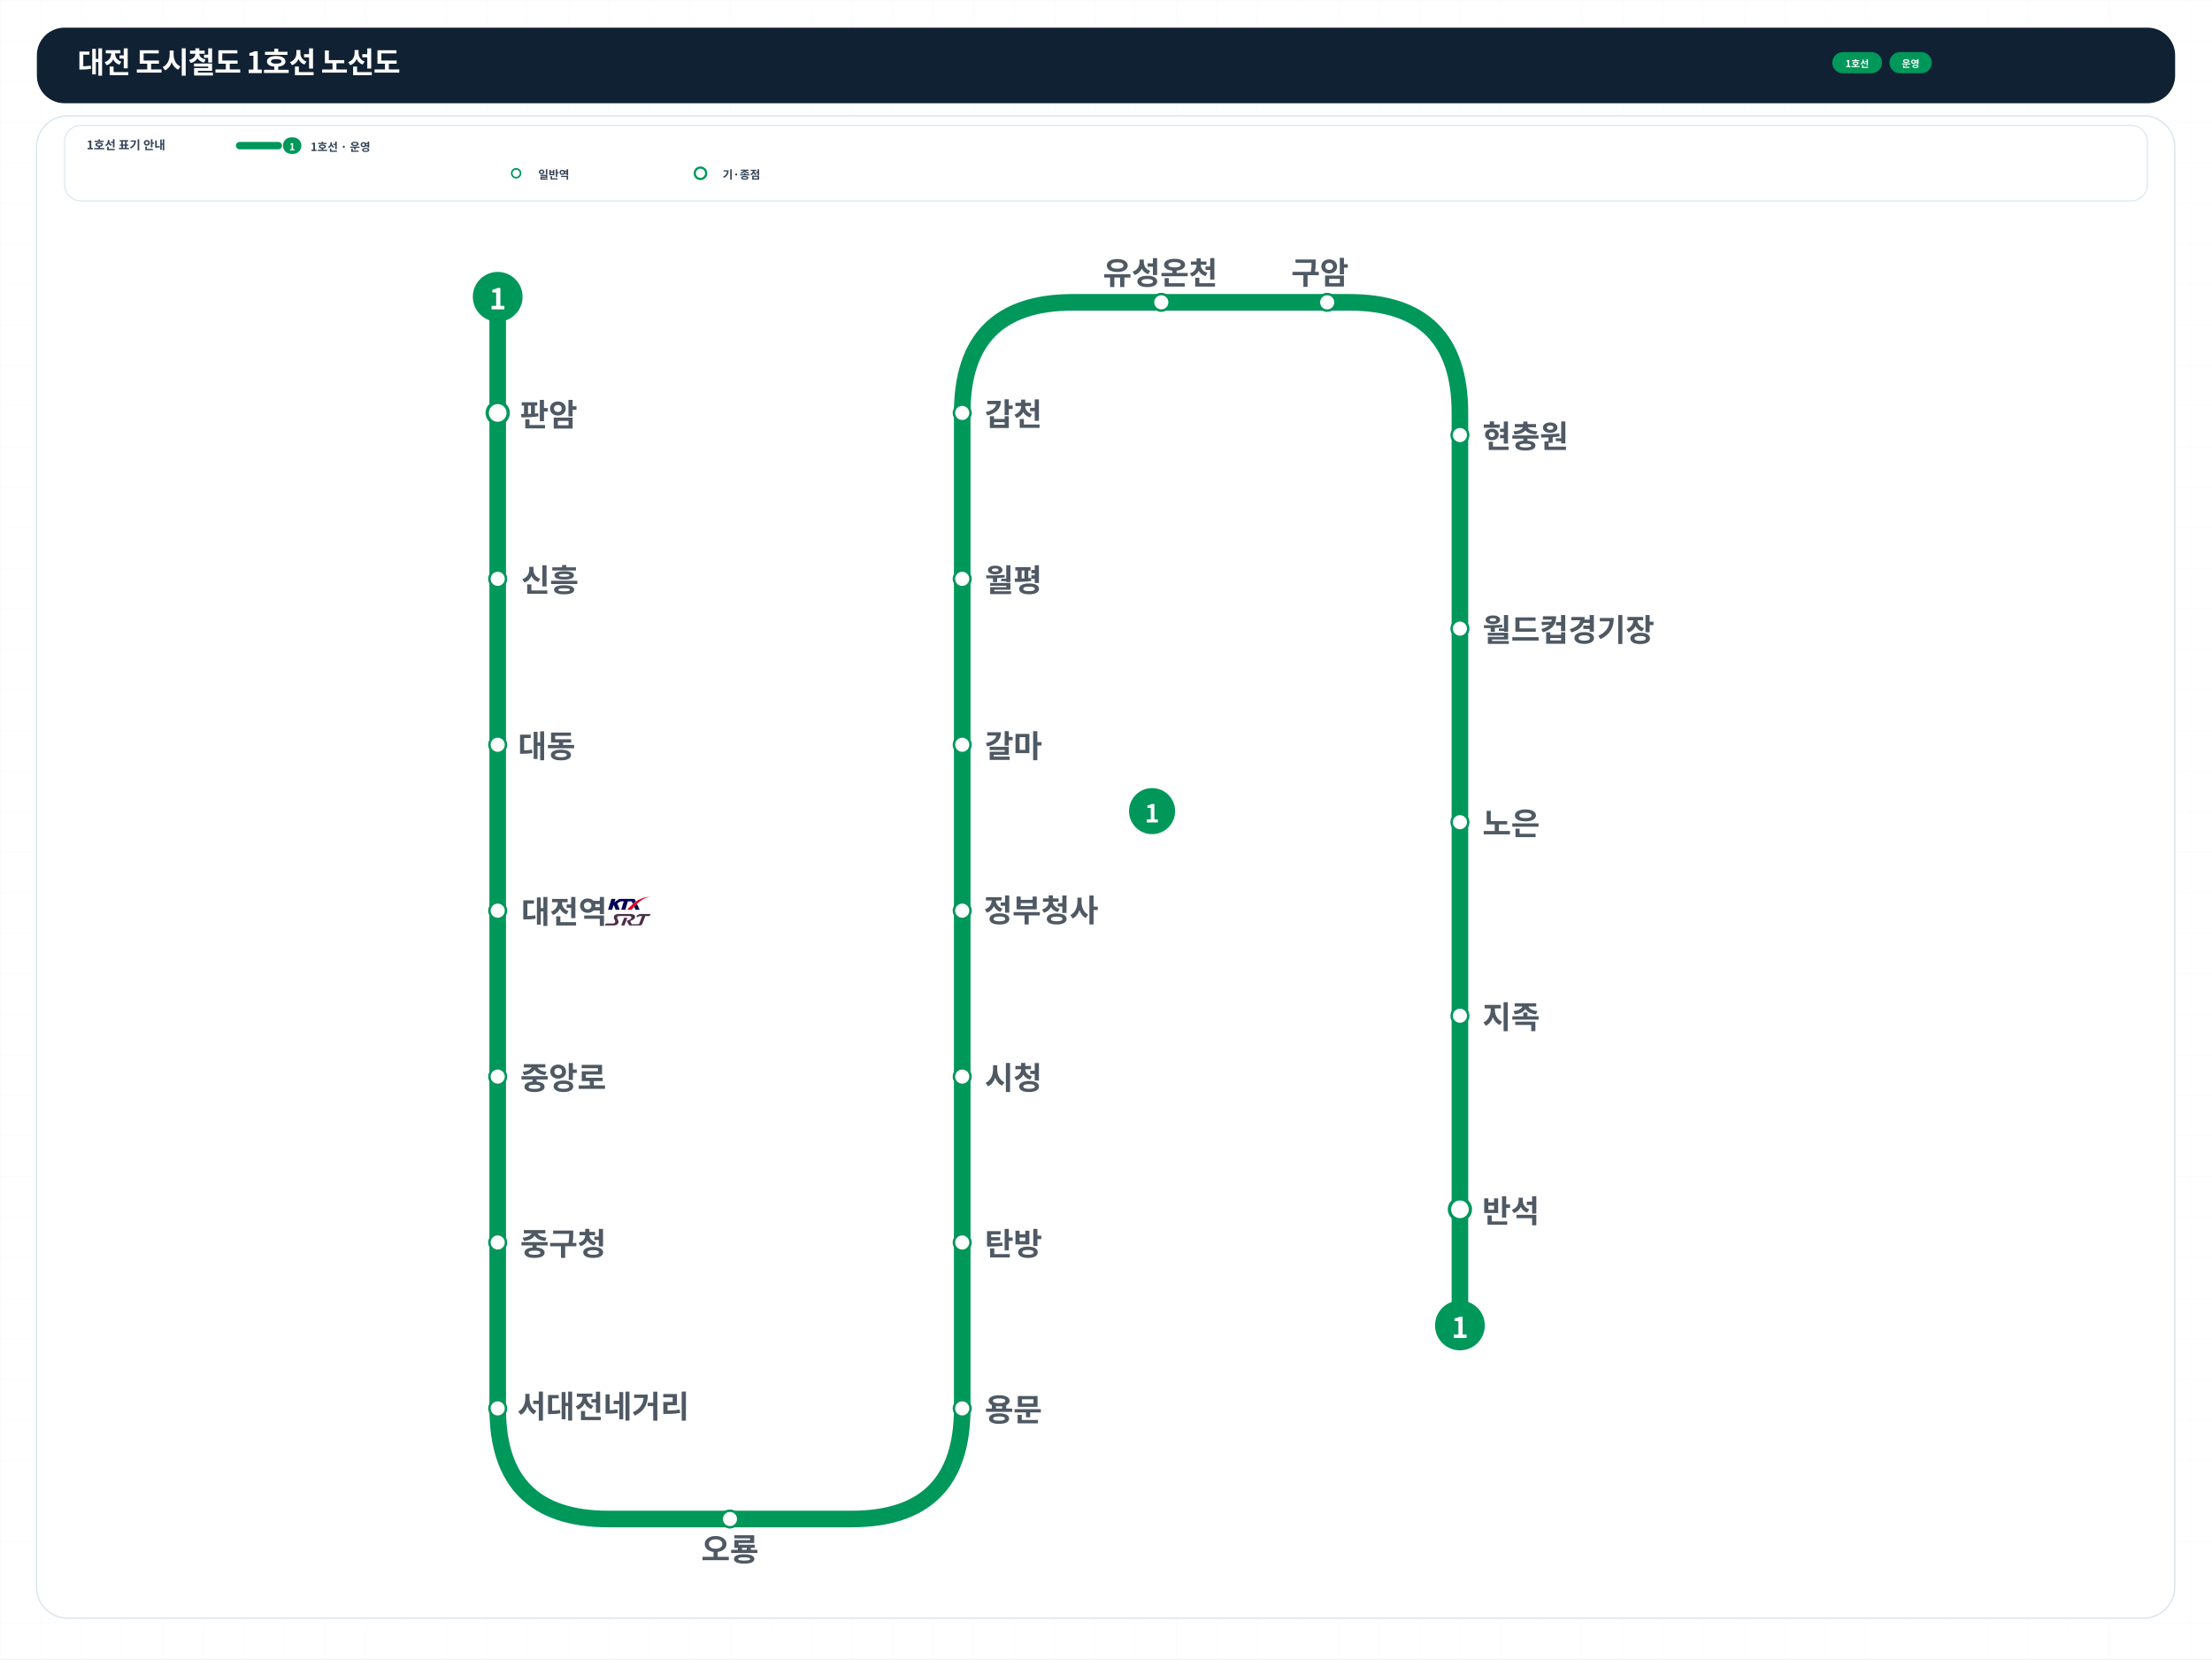
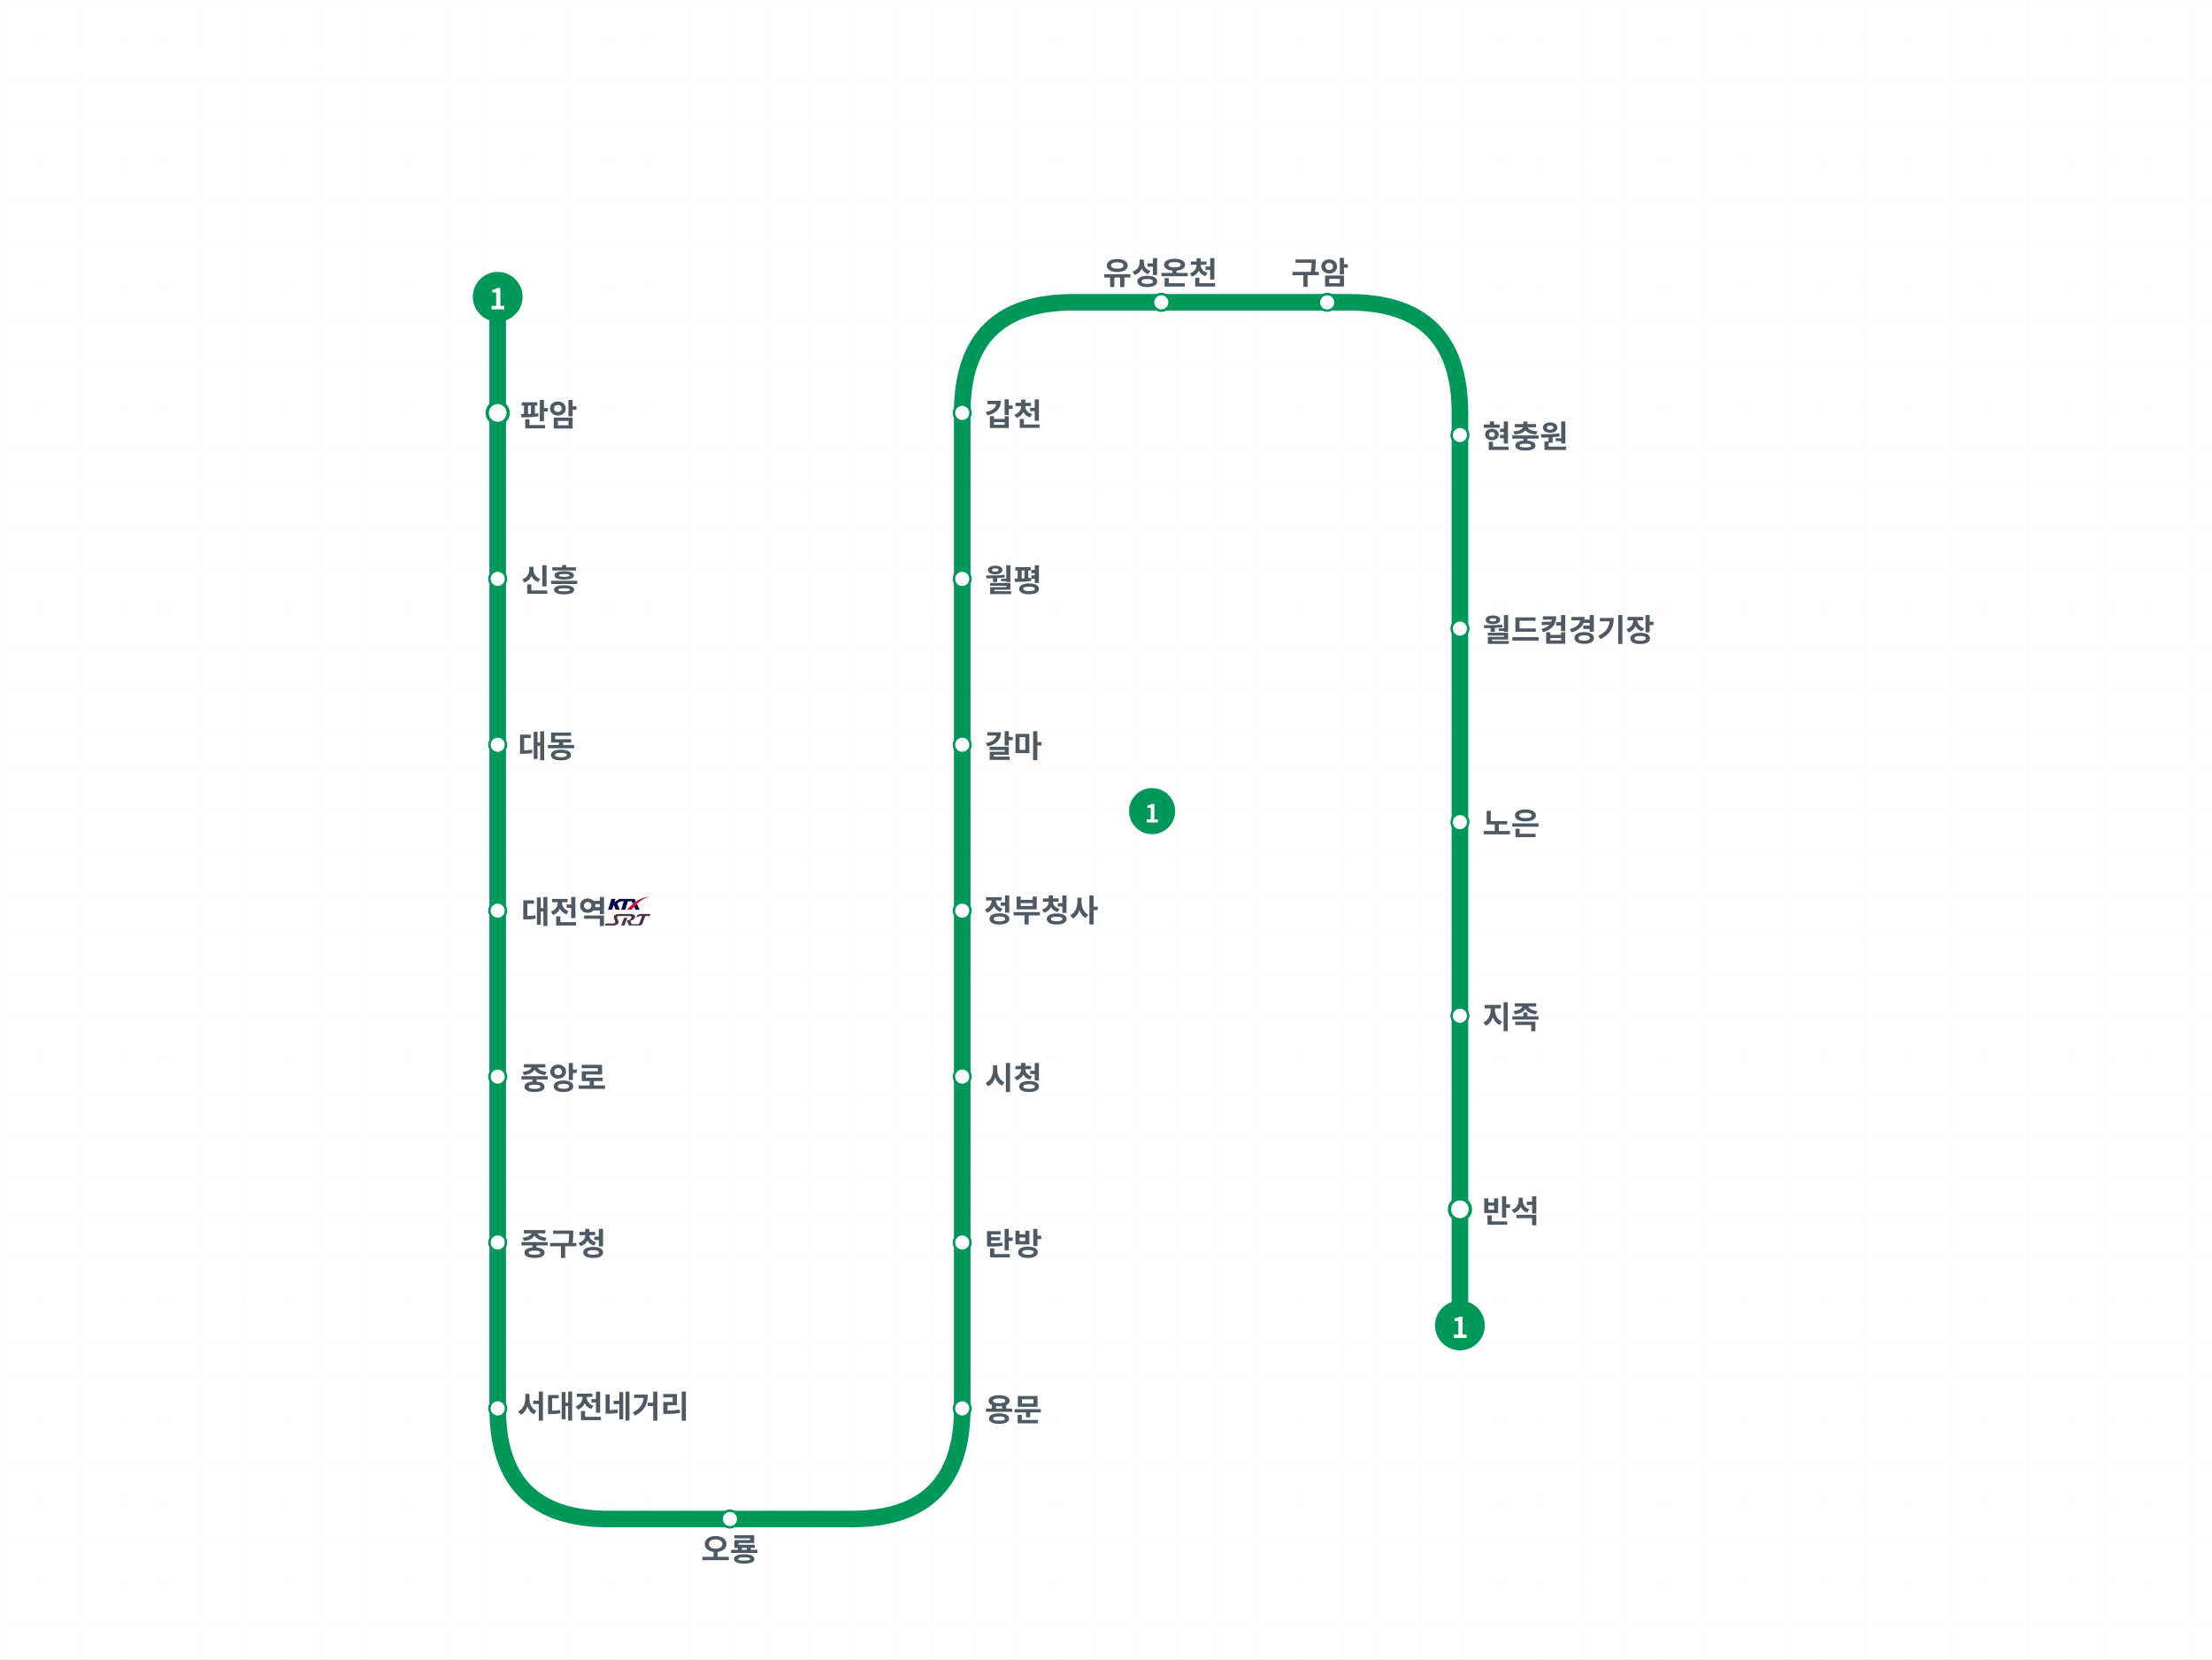
<svg xmlns="http://www.w3.org/2000/svg" width="2400" height="1800" viewBox="0 0 2400 1800" role="img" aria-labelledby="map-title map-description" preserveAspectRatio="xMidYMid meet" id="daejeon-metro-line1-sma-v4-lowered-ktx-srt" data-family="easy-subway-sma-v4" data-base-unit-u="8px" data-line-width="18px" data-grid="3u" data-corner-radius="2.5u" data-parallel-gap="0.25u" data-octolinear="true" data-octolinear-angles="0,45,90,135,180,225,270,315" data-font-policy="Pretendard-only" version="1.1" data-normalized-reference="easy_subway_sma_v4" data-legacy-map-cleanup="complete" data-node-line-label-audit="2026-07-25" data-map-scope="daejeon-metro-line1-active-only" data-ordinary-node-radius="9px" data-terminal-node-radius="11.4px" data-transfer-badge-radius="16.683px" data-transfer-shell-outline-width="55.318px" data-transfer-shell-fill-width="43.903px" data-station-label-size="34px" data-transfer-label-size="38px" data-active-transfer-count="0" data-station-node-label-audit="passed-2026-07-25" data-map-geometry="schematic-not-geospatial" data-map-content-vertical-offset="88px" data-top-overlap-fix="complete" data-rail-service-markers="대전역:KTX,SRT" data-rail-service-marker-count="1" data-rail-service-logo-source="easy-subway-daejeon-v1-sma-v4-normalized.svg">
  <defs id="defs1">
    <pattern id="subtle-background-grid-pattern" width="44" height="44" patternUnits="userSpaceOnUse">
      <path d="M 44 0 L 0 0 0 44" fill="none" stroke="#E9F1F6" stroke-width="0.72" id="path1" />
    </pattern>
    <clipPath id="rounded-map-card-clip-area">
      <rect x="40" y="126" width="2320" height="1630" rx="34" ry="34" id="rect1" />
    </clipPath>
    <style id="style1">
    #daejeon-metro-line1-sma-v4-lowered-ktx-srt { font-family:Pretendard, "Noto Sans CJK KR", sans-serif; }
    #daejeon-metro-line1-sma-v4-lowered-ktx-srt text,
    #daejeon-metro-line1-sma-v4-lowered-ktx-srt tspan { font-family:Pretendard, "Noto Sans CJK KR", sans-serif; }
    .ui-title { fill:#FFFFFF; font-size:32px; font-weight:900; letter-spacing:-1px; }
    #route-lines-layer path, .route-line { stroke-linecap:round; stroke-linejoin:round; stroke-miterlimit:1; shape-rendering:geometricPrecision; }
    #station-name-labels-layer text { paint-order:stroke; stroke:#FFFFFF; stroke-width:4px; stroke-linecap:round; stroke-linejoin:round; }
    .station-label { font-size:34px; font-weight:700; fill:#4F5964; letter-spacing:-.22px; }

    /* easy_subway_sma_v4 reference only; no active metro interchange exists on this map. */
    .station-label.transfer-reference { font-size:38px; font-weight:600; }
</style>
  </defs>
  <rect id="page-background" x="0" y="0" width="2400" height="1800" fill="#FFFFFF" />
  <rect id="background-grid-overlay" x="0" y="0" width="2400" height="1800" fill="url(#subtle-background-grid-pattern)" opacity="0.52" />
-   <rect id="header-background-pill" x="40" y="30" width="2320" height="82" rx="30" ry="30" fill="#102133" />
  <text id="header-title-text" x="84" y="79.267" class="ui-title" fill="#FFFFFF" font-size="32" font-weight="900" letter-spacing="-1">대전 도시철도 1호선 노선도</text>
-   <g class="ui-chip" id="g2">
-     <rect x="1988" y="56.5" width="54" height="23" rx="11.5" fill="#00975A" id="rect2" />
-     <text x="2015" y="68.3" fill="#FFFFFF" font-size="10.5" font-weight="850" text-anchor="middle" dominant-baseline="central" id="text2">1호선</text>
-   </g>
-   <g class="ui-chip" id="g5">
-     <rect x="2050" y="56.5" width="46" height="23" rx="11.5" fill="#00975A" id="rect5" />
-     <text x="2073" y="68.3" fill="#FFFFFF" font-size="10.5" font-weight="850" text-anchor="middle" dominant-baseline="central" id="text5">운영</text>
-   </g>
-   <rect id="main-map-card-background" x="39.622" y="125.622" width="2320" height="1630" rx="34" ry="34" fill="#ffffff" stroke="#d7e5ee" stroke-width="1.4" />
  <g id="map-card-clipped-content-layer" clip-path="url(#rounded-map-card-clip-area)">
    <g id="map-content-positioned-layer" transform="translate(0 88)" data-vertical-offset="88px" data-position-purpose="clear-top-legend-overlap">
      <g id="route-lines-layer">
        <g id="route-line-1" class="route-group" data-state="active">
          <path d="M 540 234 L 540 1440 Q 540 1560 660 1560 L 924 1560 Q 1044 1560 1044 1440 L 1044 360 Q 1044 240 1164 240 L 1464 240 Q 1584 240 1584 360 L 1584 1350" class="route-line" fill="none" stroke="#00975A" stroke-width="18" id="path11" data-reference-width="18" data-line="1" />
        </g>
        <g class="line-terminal-badge" data-role="line-terminal-badge" id="line-terminal-badge-panam">
          <circle cx="540" cy="234" r="27" fill="#00975A" data-role="line-terminal-badge" id="line-terminal-badge-circle-panam" />
          <text x="540" y="234" fill="#FFFFFF" font-size="31.2" font-weight="900" text-anchor="middle" dominant-baseline="central" data-role="line-terminal-badge" id="line-terminal-badge-label-panam">1</text>
        </g>
        <g class="line-terminal-badge" data-role="line-terminal-badge" id="line-terminal-badge-banseok">
          <circle cx="1584" cy="1350" r="27" fill="#00975A" data-role="line-terminal-badge" id="line-terminal-badge-circle-banseok" />
          <text x="1584" y="1350" fill="#FFFFFF" font-size="31.2" font-weight="900" text-anchor="middle" dominant-baseline="central" data-role="line-terminal-badge" id="line-terminal-badge-label-banseok">1</text>
        </g>
      </g>
      <g id="station-symbols-layer">
        <g class="station-symbol terminal" data-line="1" data-station-code="101" data-state="active" id="station-symbol-line1-101" data-station-order="1" data-official-station-name="판암" data-node-role="terminal" data-node-x="540" data-node-y="360" aria-label="판암역">
          <circle cx="540" cy="360" r="11.4" fill="#FFFFFF" stroke="#00975A" stroke-width="3.6" id="station-node-line1-101" data-station-code="101" data-official-station-name="판암" />
        </g>
        <g class="station-symbol ordinary" data-line="1" data-station-code="102" data-state="active" id="station-symbol-line1-102" data-station-order="2" data-official-station-name="신흥" data-node-role="ordinary" data-node-x="540" data-node-y="540" aria-label="신흥역">
          <circle cx="540" cy="540" r="9" fill="#FFFFFF" stroke="#00975A" stroke-width="2.7" id="station-node-line1-102" data-station-code="102" data-official-station-name="신흥" />
        </g>
        <g id="station-symbol-line1-103" class="station-symbol ordinary" data-line="1" data-station-code="103" data-state="active" aria-label="대동역" data-station-order="3" data-official-station-name="대동" data-node-role="ordinary" data-node-x="540" data-node-y="720">
          <circle id="station-node-line1-103" cx="540" cy="720" r="9" fill="#FFFFFF" stroke="#00975A" stroke-width="2.7" data-station-code="103" data-official-station-name="대동" />
        </g>
        <g id="station-symbol-line1-104" class="station-symbol ordinary" data-line="1" data-station-code="104" data-state="active" aria-label="대전역, KTX·SRT 고속철도 환승" data-station-order="4" data-official-station-name="대전역" data-node-role="ordinary" data-node-x="540" data-node-y="900" data-rail-services="KTX,SRT">
          <circle id="station-node-line1-104" cx="540" cy="900" r="9" fill="#FFFFFF" stroke="#00975A" stroke-width="2.7" data-station-code="104" data-official-station-name="대전역" />
        </g>
        <g class="station-symbol ordinary" data-line="1" data-station-code="105" data-state="active" id="station-symbol-line1-105" data-station-order="5" data-official-station-name="중앙로" data-node-role="ordinary" data-node-x="540" data-node-y="1080" aria-label="중앙로역">
          <circle cx="540" cy="1080" r="9" fill="#FFFFFF" stroke="#00975A" stroke-width="2.7" id="station-node-line1-105" data-station-code="105" data-official-station-name="중앙로" />
        </g>
        <g class="station-symbol ordinary" data-line="1" data-station-code="106" data-state="active" id="station-symbol-line1-106" data-station-order="6" data-official-station-name="중구청" data-node-role="ordinary" data-node-x="540" data-node-y="1260" aria-label="중구청역">
          <circle cx="540" cy="1260" r="9" fill="#FFFFFF" stroke="#00975A" stroke-width="2.7" id="station-node-line1-106" data-station-code="106" data-official-station-name="중구청" />
        </g>
        <g id="station-symbol-line1-107" class="station-symbol ordinary" data-line="1" data-station-code="107" data-state="active" aria-label="서대전네거리역" data-station-order="7" data-official-station-name="서대전네거리" data-node-role="ordinary" data-node-x="540" data-node-y="1440">
          <circle id="station-node-line1-107" cx="540" cy="1440" r="9" fill="#FFFFFF" stroke="#00975A" stroke-width="2.7" data-station-code="107" data-official-station-name="서대전네거리" />
        </g>
        <g class="station-symbol ordinary" data-line="1" data-station-code="108" data-state="active" id="station-symbol-line1-108" data-station-order="8" data-official-station-name="오룡" data-node-role="ordinary" data-node-x="792" data-node-y="1560" aria-label="오룡역">
          <circle cx="792" cy="1560" r="9" fill="#FFFFFF" stroke="#00975A" stroke-width="2.7" id="station-node-line1-108" data-station-code="108" data-official-station-name="오룡" />
        </g>
        <g class="station-symbol ordinary" data-line="1" data-station-code="109" data-state="active" id="station-symbol-line1-109" data-station-order="9" data-official-station-name="용문" data-node-role="ordinary" data-node-x="1044" data-node-y="1440" aria-label="용문역">
          <circle cx="1044" cy="1440" r="9" fill="#FFFFFF" stroke="#00975A" stroke-width="2.7" id="station-node-line1-109" data-station-code="109" data-official-station-name="용문" />
        </g>
        <g class="station-symbol ordinary" data-line="1" data-station-code="110" data-state="active" id="station-symbol-line1-110" data-station-order="10" data-official-station-name="탄방" data-node-role="ordinary" data-node-x="1044" data-node-y="1260" aria-label="탄방역">
          <circle cx="1044" cy="1260" r="9" fill="#FFFFFF" stroke="#00975A" stroke-width="2.7" id="station-node-line1-110" data-station-code="110" data-official-station-name="탄방" />
        </g>
        <g class="station-symbol ordinary" data-line="1" data-station-code="111" data-state="active" id="station-symbol-line1-111" data-station-order="11" data-official-station-name="시청" data-node-role="ordinary" data-node-x="1044" data-node-y="1080" aria-label="시청역">
          <circle cx="1044" cy="1080" r="9" fill="#FFFFFF" stroke="#00975A" stroke-width="2.7" id="station-node-line1-111" data-station-code="111" data-official-station-name="시청" />
        </g>
        <g id="station-symbol-line1-112" class="station-symbol ordinary" data-line="1" data-station-code="112" data-state="active" aria-label="정부청사역" data-station-order="12" data-official-station-name="정부청사" data-node-role="ordinary" data-node-x="1044" data-node-y="900">
          <circle id="station-node-line1-112" cx="1044" cy="900" r="9" fill="#FFFFFF" stroke="#00975A" stroke-width="2.7" data-station-code="112" data-official-station-name="정부청사" />
        </g>
        <g class="station-symbol ordinary" data-line="1" data-station-code="113" data-state="active" id="station-symbol-line1-113" data-station-order="13" data-official-station-name="갈마" data-node-role="ordinary" data-node-x="1044" data-node-y="720" aria-label="갈마역">
          <circle cx="1044" cy="720" r="9" fill="#FFFFFF" stroke="#00975A" stroke-width="2.7" id="station-node-line1-113" data-station-code="113" data-official-station-name="갈마" />
        </g>
        <g class="station-symbol ordinary" data-line="1" data-station-code="114" data-state="active" id="station-symbol-line1-114" data-station-order="14" data-official-station-name="월평" data-node-role="ordinary" data-node-x="1044" data-node-y="540" aria-label="월평역">
          <circle cx="1044" cy="540" r="9" fill="#FFFFFF" stroke="#00975A" stroke-width="2.7" id="station-node-line1-114" data-station-code="114" data-official-station-name="월평" />
        </g>
        <g class="station-symbol ordinary" data-line="1" data-station-code="115" data-state="active" id="station-symbol-line1-115" data-station-order="15" data-official-station-name="갑천" data-node-role="ordinary" data-node-x="1044" data-node-y="360" aria-label="갑천역">
          <circle cx="1044" cy="360" r="9" fill="#FFFFFF" stroke="#00975A" stroke-width="2.7" id="station-node-line1-115" data-station-code="115" data-official-station-name="갑천" />
        </g>
        <g id="station-symbol-line1-116" class="station-symbol ordinary" data-line="1" data-station-code="116" data-state="active" aria-label="유성온천역" data-station-order="16" data-official-station-name="유성온천" data-node-role="ordinary" data-node-x="1260" data-node-y="240">
          <circle id="station-node-line1-116" cx="1260" cy="240" r="9" fill="#FFFFFF" stroke="#00975A" stroke-width="2.7" data-station-code="116" data-official-station-name="유성온천" />
        </g>
        <g class="station-symbol ordinary" data-line="1" data-station-code="117" data-state="active" id="station-symbol-line1-117" data-station-order="17" data-official-station-name="구암" data-node-role="ordinary" data-node-x="1440" data-node-y="240" aria-label="구암역">
          <circle cx="1440" cy="240" r="9" fill="#FFFFFF" stroke="#00975A" stroke-width="2.7" id="station-node-line1-117" data-station-code="117" data-official-station-name="구암" />
        </g>
        <g class="station-symbol ordinary" data-line="1" data-station-code="118" data-state="active" id="station-symbol-line1-118" data-station-order="18" data-official-station-name="현충원" data-node-role="ordinary" data-node-x="1584" data-node-y="384" aria-label="현충원역">
          <circle cx="1584" cy="384" r="9" fill="#FFFFFF" stroke="#00975A" stroke-width="2.7" id="station-node-line1-118" data-station-code="118" data-official-station-name="현충원" />
        </g>
        <g class="station-symbol ordinary" data-line="1" data-station-code="119" data-state="active" id="station-symbol-line1-119" data-station-order="19" data-official-station-name="월드컵경기장" data-node-role="ordinary" data-node-x="1584" data-node-y="594" aria-label="월드컵경기장역">
          <circle cx="1584" cy="594" r="9" fill="#FFFFFF" stroke="#00975A" stroke-width="2.7" id="station-node-line1-119" data-station-code="119" data-official-station-name="월드컵경기장" />
        </g>
        <g class="station-symbol ordinary" data-line="1" data-station-code="120" data-state="active" id="station-symbol-line1-120" data-station-order="20" data-official-station-name="노은" data-node-role="ordinary" data-node-x="1584" data-node-y="804" aria-label="노은역">
          <circle cx="1584" cy="804" r="9" fill="#FFFFFF" stroke="#00975A" stroke-width="2.7" id="station-node-line1-120" data-station-code="120" data-official-station-name="노은" />
        </g>
        <g class="station-symbol ordinary" data-line="1" data-station-code="121" data-state="active" id="station-symbol-line1-121" data-station-order="21" data-official-station-name="지족" data-node-role="ordinary" data-node-x="1584" data-node-y="1014" aria-label="지족역">
          <circle cx="1584" cy="1014" r="9" fill="#FFFFFF" stroke="#00975A" stroke-width="2.7" id="station-node-line1-121" data-station-code="121" data-official-station-name="지족" />
        </g>
        <g class="station-symbol terminal" data-line="1" data-station-code="122" data-state="active" id="station-symbol-line1-122" data-station-order="22" data-official-station-name="반석" data-node-role="terminal" data-node-x="1584" data-node-y="1224" aria-label="반석역">
          <circle cx="1584" cy="1224" r="11.4" fill="#FFFFFF" stroke="#00975A" stroke-width="3.6" id="station-node-line1-122" data-station-code="122" data-official-station-name="반석" />
        </g>
      </g>
      <g id="station-name-labels-layer">
        <text id="station-label-line1-101" class="station-label terminal" x="564.076" y="374.295" text-anchor="start" font-size="34" font-weight="700" fill="#4F5964" data-label-role="terminal" data-line="1" data-station-code="101" data-full-official-name="판암" data-label-side="E" data-node-x="540" data-node-y="360" data-status="active" data-station-order="1" aria-label="판암역">
          <tspan class="station-main" x="564.076" dy="0" id="station-label-line1-101-main">판암</tspan>
        </text>
        <text id="station-label-line1-102" class="station-label ordinary" x="565.459" y="553.727" text-anchor="start" font-size="34" font-weight="700" fill="#4F5964" data-label-role="ordinary" data-line="1" data-station-code="102" data-full-official-name="신흥" data-label-side="E" data-node-x="540" data-node-y="540" data-status="active" data-station-order="2" aria-label="신흥역">
          <tspan class="station-main" x="565.459" dy="0" id="station-label-line1-102-main">신흥</tspan>
        </text>
        <text id="station-label-line1-103" class="station-label ordinary" x="561.973" y="733.865" text-anchor="start" font-size="34" font-weight="700" fill="#4F5964" data-label-role="ordinary" data-line="1" data-station-code="103" data-full-official-name="대동" data-label-side="E" data-node-x="540" data-node-y="720" data-status="active" data-station-order="3" aria-label="대동역">
          <tspan id="station-label-line1-103-main" class="station-main" x="561.973" dy="0">대동</tspan>
        </text>
        <text id="station-label-line1-104" class="station-label ordinary" x="565.466" y="913.597" text-anchor="start" font-size="34" font-weight="700" fill="#4F5964" data-label-role="ordinary" data-line="1" data-station-code="104" data-full-official-name="대전역" data-label-side="E" data-node-x="540" data-node-y="900" data-status="active" data-station-order="4" aria-label="대전역, KTX·SRT 고속철도 환승" data-rail-services="KTX,SRT">
          <tspan id="station-label-line1-104-main" class="station-main" x="565.466" dy="0">대전역</tspan>
        </text>
        <g id="rail-service-marks-line1-104" class="rail-service-marks" data-station-code="104" data-station-name="대전역" data-services="KTX,SRT" data-logo-mode="inline-svg-paths" data-logo-source="easy-subway-daejeon-v1-sma-v4-normalized.svg" data-family-component="sma-v4-rail-service-marks" aria-label="대전역 KTX·SRT 고속철도 환승" pointer-events="none">
          <g id="rail-service-ktx-line1-104" transform="matrix(0.04747153,0,0,0.04499839,659.7635,884.8295)" aria-label="KTX" data-logo="KTX" data-role="station-rail-service-logo" data-station-code="104" style="stroke-width:0.947">
            <path id="rail-service-ktx-blue-path-line1-104" d="m 660,175 -36,37 -28,32 32,71 h 93 z m -522,-40 1,-1 1,1 -1,1 z M 0,315 h 93 l 15,-50 v -3 l 3,-7 2,-10 3,-7 4,-17 2,-3 11,-7 2,1 21,58 18,45 h 92 l -2,-8 -2,-3 -1,-5 -2,-3 -1,-5 -2,-3 -1,-5 -10,-24 -1,-5 -2,-3 -1,-5 -2,-3 -30,-81 76,-49 h 73 l 1,1 -7,21 -4,17 -3,7 -6,24 -3,7 -4,17 -3,7 -6,24 -3,7 v 3 l -20,67 h 93 l 9,-29 v -3 l 3,-7 4,-17 3,-7 4,-17 3,-7 6,-24 3,-7 4,-17 3,-7 4,-17 3,-7 6,-24 3,-7 v -3 l 2,-2 h 85 l 4,6 24,56 25,-23 23,-19 6,-9 9,-10 2,-5 -24,-55 H 255 l -115,81 -1,-2 11,-13 19,-66 H 76 Z" fill="#000055" fill-rule="evenodd" style="stroke-width:0.947" />
            <path id="rail-service-ktx-red-path-line1-104" d="m 958,0 h -9 l -1,1 -15,1 -1,1 -38,5 -25,5 -9,3 h -4 l -40,11 -43,15 -36,15 -39,19 -19,11 -30,20 -28,21 -50,43 -69,69 -46,51 -20,24 h 102 l 55,-69 46,-51 61,-59 46,-38 25,-18 28,-18 48,-25 42,-17 h 3 l 6,-3 22,-7 z" fill="#e00024" fill-rule="evenodd" style="stroke-width:0.947" />
          </g>
          <g id="rail-service-srt-line1-104" transform="matrix(0.05199267,0,0,0.04928398,656.1119,903.6381)" aria-label="SRT" data-logo="SRT" data-role="station-rail-service-logo" data-station-code="104" style="stroke-width:0.947">
            <path id="rail-service-srt-path-line1-104" d="m 473,82 h -68 l -61,170 h 67 z M 1,252 h 187 l 1,-1 h 9 l 1,-1 12,-1 17,-4 12,-4 18,-10 14,-14 6,-9 6,-13 3,-13 v -21 l -1,-1 -1,-10 -7,-19 -13,-26 -6,-20 V 70 l 5,-11 9,-8 13,-5 18,-1 1,-1 224,1 7,2 9,5 5,5 6,12 1,8 -1,1 -1,10 -8,15 -12,12 -15,10 -35,15 -21,7 h -4 l 5,13 39,80 6,6 7,4 7,2 h 199 l 4,1 1,-1 13,-1 9,-3 16,-9 12,-12 6,-9 8,-18 3,-11 2,-3 3,-11 2,-3 2,-8 2,-3 2,-8 2,-3 3,-11 2,-3 32,-90 1,-1 h 78 l 6,-2 7,-7 20,-36 H 751 l -1,1 -20,2 -18,5 -15,7 -13,9 -11,11 -7,10 -8,19 h 37 l 11,-10 8,-4 14,-4 h 10 l 1,-1 h 39 l 1,1 -61,169 -5,5 -12,4 H 565 l -7,-13 v -2 l -6,-11 v -2 l -6,-11 -13,-30 4,-3 10,-3 25,-12 24,-15 10,-8 11,-11 7,-9 6,-11 3,-9 1,-20 -5,-16 -9,-13 -6,-5 L 602,13 586,7 574,4 557,2 556,1 H 545 L 544,0 H 281 l -1,1 -16,1 -18,4 -14,5 -12,6 -13,10 -8,10 -5,10 -3,12 v 22 l 4,18 8,21 11,22 5,18 v 17 l -2,6 -5,8 -9,8 -10,5 -10,3 -12,1 -1,1 H 33 l -8,3 -6,6 z" fill="#4c2f48" fill-rule="evenodd" style="stroke-width:0.947" />
          </g>
        </g>
        <text id="station-label-line1-105" class="station-label ordinary" x="564.404" y="1093.727" text-anchor="start" font-size="34" font-weight="700" fill="#4F5964" data-label-role="ordinary" data-line="1" data-station-code="105" data-full-official-name="중앙로" data-label-side="E" data-node-x="540" data-node-y="1080" data-status="active" data-station-order="5" aria-label="중앙로역">
          <tspan class="station-main" x="564.404" dy="0" id="station-label-line1-105-main">중앙로</tspan>
        </text>
        <text id="station-label-line1-106" class="station-label ordinary" x="564.404" y="1273.727" text-anchor="start" font-size="34" font-weight="700" fill="#4F5964" data-label-role="ordinary" data-line="1" data-station-code="106" data-full-official-name="중구청" data-label-side="E" data-node-x="540" data-node-y="1260" data-status="active" data-station-order="6" aria-label="중구청역">
          <tspan class="station-main" x="564.404" dy="0" id="station-label-line1-106-main">중구청</tspan>
        </text>
        <text id="station-label-line1-107" class="station-label ordinary" x="561.278" y="1450.253" text-anchor="start" font-size="34" font-weight="700" fill="#4F5964" data-label-role="ordinary" data-line="1" data-station-code="107" data-full-official-name="서대전네거리" data-label-side="W" data-node-x="540" data-node-y="1440" data-status="active" data-layout-adjustment="sma-v4-collision-cleanup-v2" data-station-order="7" aria-label="서대전네거리역">
          <tspan id="station-label-line1-107-main" class="station-main" x="561.278" dy="0">서대전네거리</tspan>
        </text>
        <text id="station-label-line1-108" class="station-label ordinary" x="792" y="1605.333" text-anchor="middle" font-size="34" font-weight="700" fill="#4F5964" data-label-role="ordinary" data-line="1" data-station-code="108" data-full-official-name="오룡" data-label-side="S" data-node-x="792" data-node-y="1560" data-status="active" data-station-order="8" aria-label="오룡역">
          <tspan class="station-main" x="792" dy="0" id="station-label-line1-108-main">오룡</tspan>
        </text>
        <text id="station-label-line1-109" class="station-label ordinary" x="1068.404" y="1453.727" text-anchor="start" font-size="34" font-weight="700" fill="#4F5964" data-label-role="ordinary" data-line="1" data-station-code="109" data-full-official-name="용문" data-label-side="E" data-node-x="1044" data-node-y="1440" data-status="active" data-station-order="9" aria-label="용문역">
          <tspan class="station-main" x="1068.404" dy="0" id="station-label-line1-109-main">용문</tspan>
        </text>
        <text id="station-label-line1-110" class="station-label ordinary" x="1068.404" y="1273.727" text-anchor="start" font-size="34" font-weight="700" fill="#4F5964" data-label-role="ordinary" data-line="1" data-station-code="110" data-full-official-name="탄방" data-label-side="E" data-node-x="1044" data-node-y="1260" data-status="active" data-station-order="10" aria-label="탄방역">
          <tspan class="station-main" x="1068.404" dy="0" id="station-label-line1-110-main">탄방</tspan>
        </text>
        <text id="station-label-line1-111" class="station-label ordinary" x="1068.404" y="1093.727" text-anchor="start" font-size="34" font-weight="700" fill="#4F5964" data-label-role="ordinary" data-line="1" data-station-code="111" data-full-official-name="시청" data-label-side="E" data-node-x="1044" data-node-y="1080" data-status="active" data-station-order="11" aria-label="시청역">
          <tspan class="station-main" x="1068.404" dy="0" id="station-label-line1-111-main">시청</tspan>
        </text>
        <text id="station-label-line1-112" class="station-label ordinary" x="1067.295" y="911.945" text-anchor="start" font-size="34" font-weight="700" fill="#4F5964" data-label-role="ordinary" data-line="1" data-station-code="112" data-full-official-name="정부청사" data-label-side="E" data-node-x="1044" data-node-y="900" data-status="active" data-station-order="12" aria-label="정부청사역">
          <tspan id="station-label-line1-112-main" class="station-main" x="1067.295" dy="0">정부청사</tspan>
        </text>
        <text id="station-label-line1-113" class="station-label ordinary" x="1068.404" y="733.727" text-anchor="start" font-size="34" font-weight="700" fill="#4F5964" data-label-role="ordinary" data-line="1" data-station-code="113" data-full-official-name="갈마" data-label-side="E" data-node-x="1044" data-node-y="720" data-status="active" data-station-order="13" aria-label="갈마역">
          <tspan class="station-main" x="1068.404" dy="0" id="station-label-line1-113-main">갈마</tspan>
        </text>
        <text id="station-label-line1-114" class="station-label ordinary" x="1068.404" y="553.727" text-anchor="start" font-size="34" font-weight="700" fill="#4F5964" data-label-role="ordinary" data-line="1" data-station-code="114" data-full-official-name="월평" data-label-side="E" data-node-x="1044" data-node-y="540" data-status="active" data-station-order="14" aria-label="월평역">
          <tspan class="station-main" x="1068.404" dy="0" id="station-label-line1-114-main">월평</tspan>
        </text>
        <text id="station-label-line1-115" class="station-label ordinary" x="1068.404" y="373.727" text-anchor="start" font-size="34" font-weight="700" fill="#4F5964" data-label-role="ordinary" data-line="1" data-station-code="115" data-full-official-name="갑천" data-label-side="E" data-node-x="1044" data-node-y="360" data-status="active" data-station-order="15" aria-label="갑천역">
          <tspan class="station-main" x="1068.404" dy="0" id="station-label-line1-115-main">갑천</tspan>
        </text>
        <text id="station-label-line1-116" class="station-label ordinary" x="1258.884" y="220.436" text-anchor="middle" font-size="34" font-weight="700" fill="#4F5964" data-label-role="ordinary" data-line="1" data-station-code="116" data-full-official-name="유성온천" data-label-side="N" data-node-x="1260" data-node-y="240" data-status="active" data-station-order="16" aria-label="유성온천역">
          <tspan id="station-label-line1-116-main" class="station-main" x="1258.884" dy="0">유성온천</tspan>
        </text>
        <text id="station-label-line1-117" class="station-label ordinary" x="1432.144" y="220.179" text-anchor="middle" font-size="34" font-weight="700" fill="#4F5964" data-label-role="ordinary" data-line="1" data-station-code="117" data-full-official-name="구암" data-label-side="N" data-node-x="1440" data-node-y="240" data-status="active" data-station-order="17" aria-label="구암역">
          <tspan class="station-main" x="1432.144" dy="0" id="station-label-line1-117-main">구암</tspan>
        </text>
        <text id="station-label-line1-118" class="station-label ordinary" x="1608.404" y="397.727" text-anchor="start" font-size="34" font-weight="700" fill="#4F5964" data-label-role="ordinary" data-line="1" data-station-code="118" data-full-official-name="현충원" data-label-side="E" data-node-x="1584" data-node-y="384" data-status="active" data-station-order="18" aria-label="현충원역">
          <tspan class="station-main" x="1608.404" dy="0" id="station-label-line1-118-main">현충원</tspan>
        </text>
        <text id="station-label-line1-119" class="station-label ordinary" x="1608.404" y="607.727" text-anchor="start" font-size="34" font-weight="700" fill="#4F5964" data-label-role="ordinary" data-line="1" data-station-code="119" data-full-official-name="월드컵경기장" data-label-side="E" data-node-x="1584" data-node-y="594" data-status="active" data-station-order="19" aria-label="월드컵경기장역">
          <tspan class="station-main" x="1608.404" dy="0" id="station-label-line1-119-main">월드컵경기장</tspan>
        </text>
        <text id="station-label-line1-120" class="station-label ordinary" x="1608.404" y="817.727" text-anchor="start" font-size="34" font-weight="700" fill="#4F5964" data-label-role="ordinary" data-line="1" data-station-code="120" data-full-official-name="노은" data-label-side="E" data-node-x="1584" data-node-y="804" data-status="active" data-station-order="20" aria-label="노은역">
          <tspan class="station-main" x="1608.404" dy="0" id="station-label-line1-120-main">노은</tspan>
        </text>
        <text id="station-label-line1-121" class="station-label ordinary" x="1608.404" y="1027.727" text-anchor="start" font-size="34" font-weight="700" fill="#4F5964" data-label-role="ordinary" data-line="1" data-station-code="121" data-full-official-name="지족" data-label-side="E" data-node-x="1584" data-node-y="1014" data-status="active" data-station-order="21" aria-label="지족역">
          <tspan class="station-main" x="1608.404" dy="0" id="station-label-line1-121-main">지족</tspan>
        </text>
        <text id="station-label-line1-122" class="station-label terminal" x="1608.076" y="1238.295" text-anchor="start" font-size="34" font-weight="700" fill="#4F5964" data-label-role="terminal" data-line="1" data-station-code="122" data-full-official-name="반석" data-label-side="E" data-node-x="1584" data-node-y="1224" data-status="active" data-station-order="22" aria-label="반석역">
          <tspan class="station-main" x="1608.076" dy="0" id="station-label-line1-122-main">반석</tspan>
        </text>
      </g>
      <g id="route-number-badges-layer">
        <g class="map-line-number-badge" aria-label="1" id="g206">
          <rect x="1223" y="765" width="54" height="54" rx="27" fill="#00975A" stroke="#FFFFFF" stroke-width="4" id="rect206" />
          <text x="1250" y="792.5" fill="#FFFFFF" font-size="27" font-weight="900" text-anchor="middle" dominant-baseline="central" id="text206">1</text>
        </g>
      </g>
    </g>
  </g>
-   <g id="top-route-line-explanation-layer">
-     <rect x="70" y="136" width="2260" height="82" rx="18" ry="18" fill="#FFFFFF" stroke="#D7E5EE" stroke-width="1.1" id="rect209" />
-     <text x="94" y="162" fill="#344258" font-size="13" font-weight="850" id="text209">1호선 표기 안내</text>
-     <g class="route-line-explanation-item" id="g211">
-       <path d="M 260 158 L 302 158" fill="none" stroke="#00975A" stroke-width="8" stroke-linecap="round" id="path209" />
-       <rect x="307" y="149" width="20" height="18" rx="9" fill="#00975A" id="rect210" />
-       <text x="317.0" y="158.5" fill="#FFFFFF" font-size="10.5" font-weight="900" text-anchor="middle" dominant-baseline="central" id="text210">1</text>
-       <text x="337" y="158.5" fill="#344258" font-size="12.2" font-weight="700" dominant-baseline="central" id="text211">1호선 · 운영</text>
-     </g>
-     <circle cx="560" cy="188" r="4.8" fill="#FFFFFF" stroke="#00975A" stroke-width="1.8" id="circle217" />
-     <text x="584" y="188.5" fill="#344258" font-size="12.2" font-weight="700" dominant-baseline="central" id="text218">일반역</text>
-     <circle cx="760" cy="188" r="6.2" fill="#FFFFFF" stroke="#00975A" stroke-width="2.4" id="circle220" />
-     <text x="784" y="188.5" fill="#344258" font-size="12.2" font-weight="700" dominant-baseline="central" id="text220">기·종점</text>
-   </g>
</svg>
